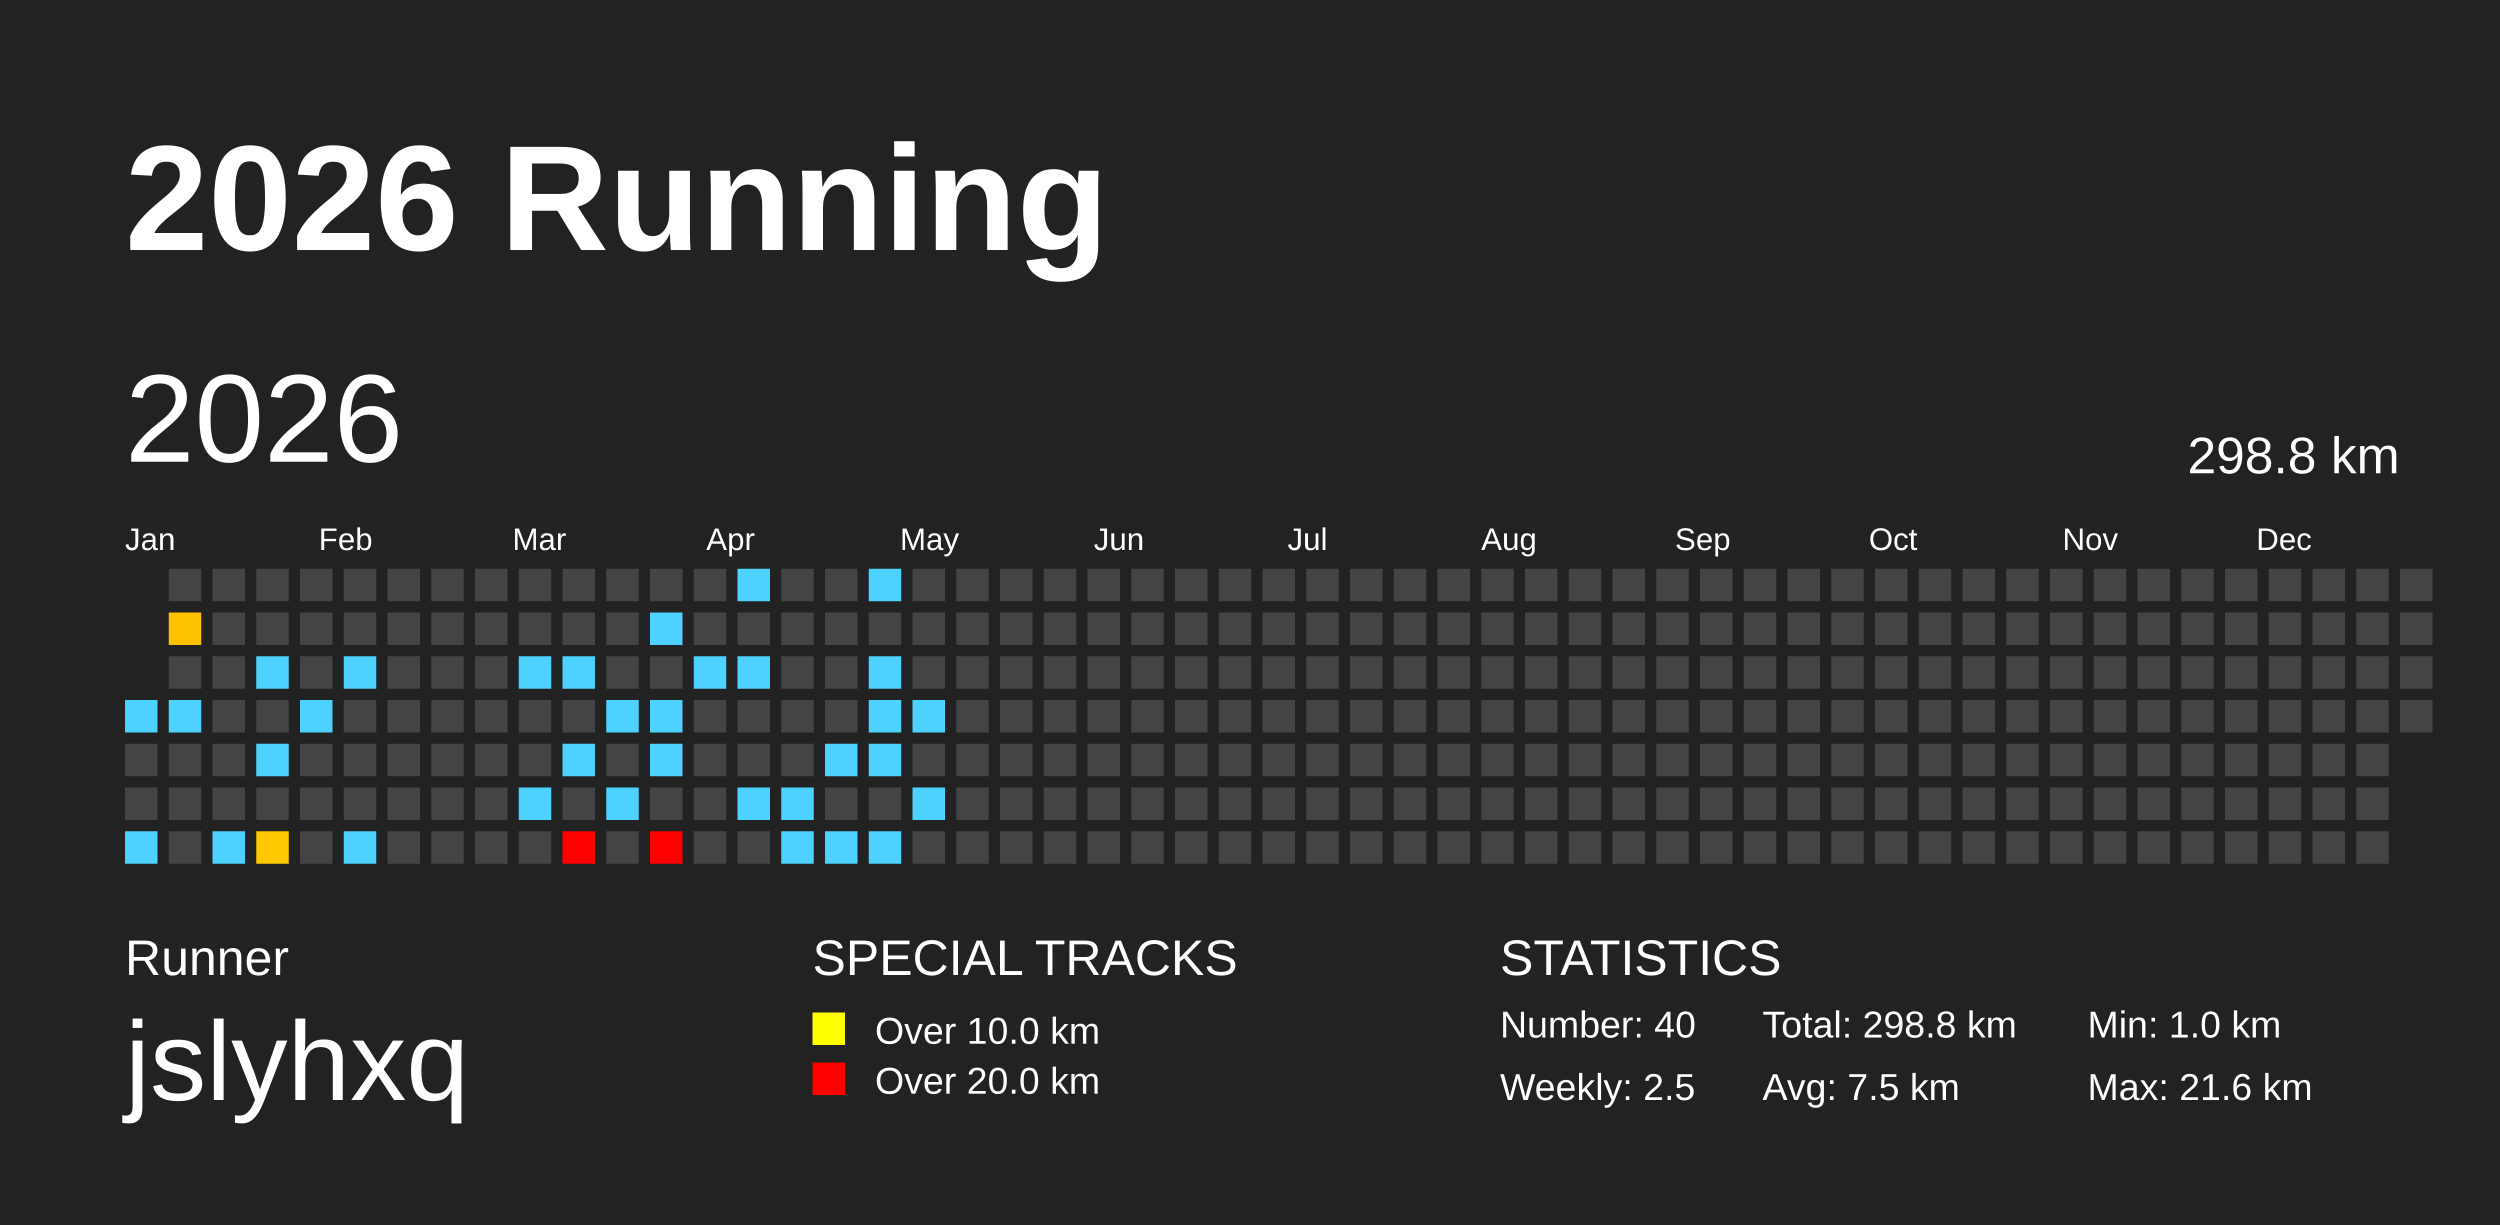
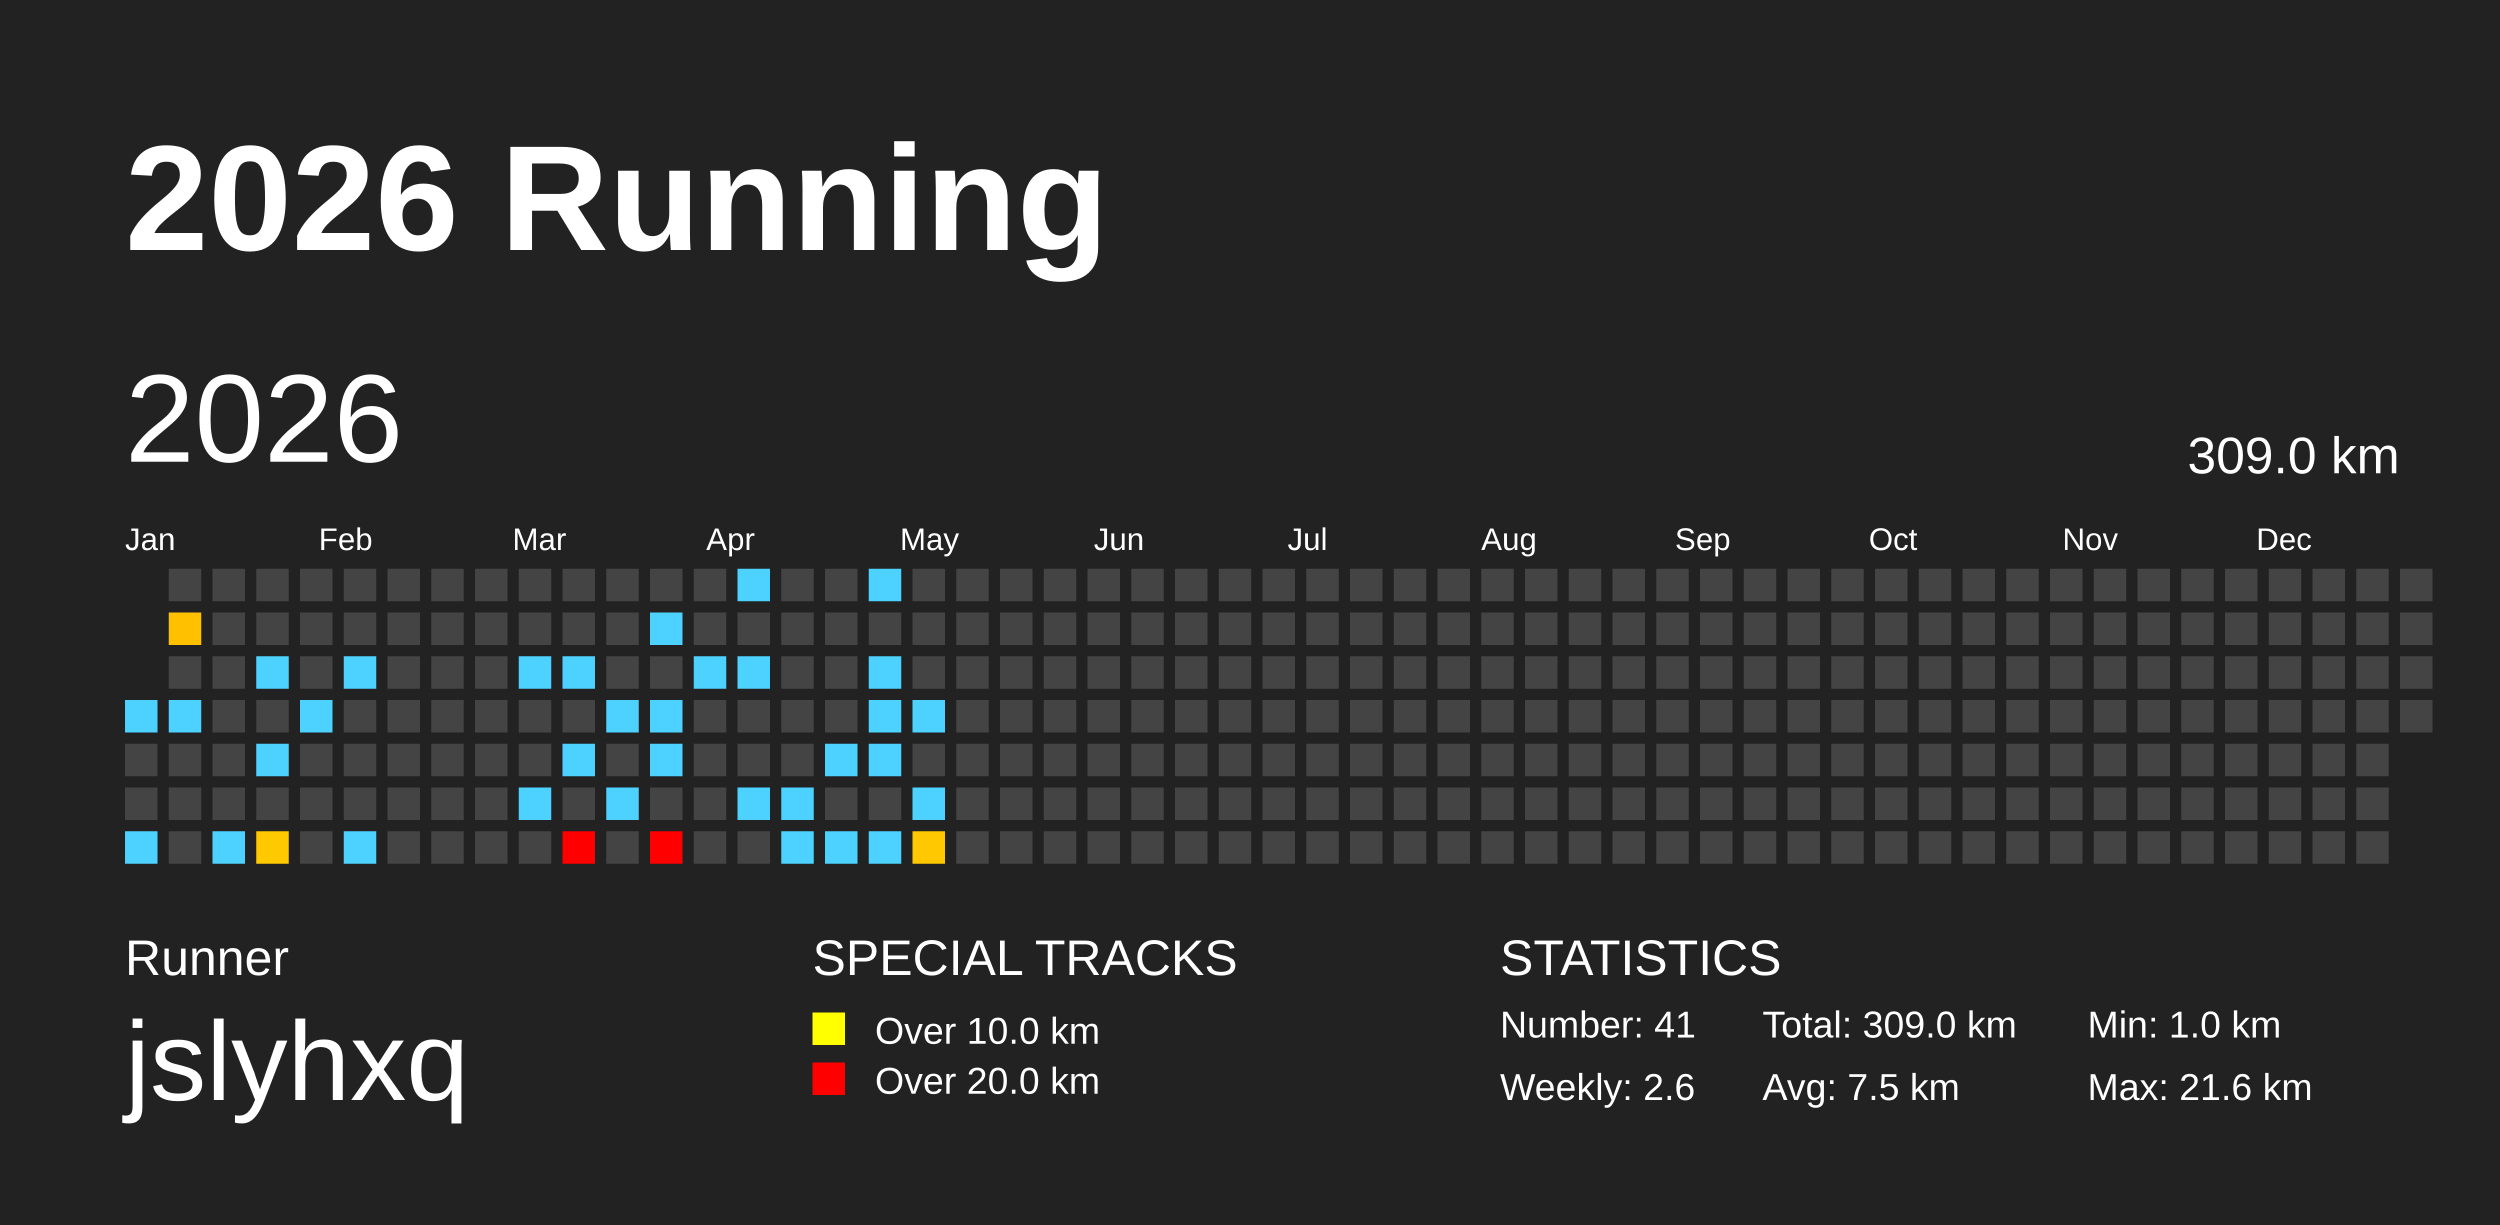
<svg xmlns="http://www.w3.org/2000/svg" baseProfile="full" height="98mm" version="1.1" viewBox="0,0,200,98" width="200mm">
  <defs />
  <rect fill="#222222" height="98" width="200" x="0" y="0" />
  <text fill="#FFFFFF" style="font-size:12px; font-family:Arial; font-weight:bold;" x="10" y="20">2026 Running</text>
  <text fill="#FFFFFF" style="font-size:4px; font-family:Arial" x="10" y="78">Runner</text>
  <text fill="#FFFFFF" style="font-size:9px; font-family:Arial" x="10" y="88">jslyhxq</text>
  <text fill="#FFFFFF" style="font-size:4px; font-family:Arial" x="65" y="78">SPECIAL TRACKS</text>
  <rect fill="yellow" height="2.6" width="2.6" x="65" y="81" />
  <text fill="#FFFFFF" style="font-size:3px; font-family:Arial" x="70" y="83.5">Over 10.0 km</text>
  <rect fill="red" height="2.6" width="2.6" x="65" y="85" />
  <text fill="#FFFFFF" style="font-size:3px; font-family:Arial" x="70" y="87.5">Over 20.0 km</text>
  <text fill="#FFFFFF" style="font-size:4px; font-family:Arial" x="120" y="78">STATISTICS</text>
-   <text fill="#FFFFFF" style="font-size:3px; font-family:Arial" x="120" y="83">Number: 40</text>
-   <text fill="#FFFFFF" style="font-size:3px; font-family:Arial" x="120" y="88">Weekly: 2.5</text>
-   <text fill="#FFFFFF" style="font-size:3px; font-family:Arial" x="141" y="83">Total: 298.8 km</text>
+   <text fill="#FFFFFF" style="font-size:3px; font-family:Arial" x="120" y="83">Number: 41</text>
+   <text fill="#FFFFFF" style="font-size:3px; font-family:Arial" x="120" y="88">Weekly: 2.6</text>
+   <text fill="#FFFFFF" style="font-size:3px; font-family:Arial" x="141" y="83">Total: 309.0 km</text>
  <text fill="#FFFFFF" style="font-size:3px; font-family:Arial" x="141" y="88">Avg: 7.5 km</text>
  <text fill="#FFFFFF" style="font-size:3px; font-family:Arial" x="167" y="83">Min: 1.0 km</text>
  <text fill="#FFFFFF" style="font-size:3px; font-family:Arial" x="167" y="88">Max: 21.6 km</text>
  <text dominant-baseline="hanging" fill="#FFFFFF" style="font-size:10.0px; font-family:Arial;" x="10" y="30">2026</text>
-   <text dominant-baseline="hanging" fill="#FFFFFF" style="font-size:4.125px; font-family:Arial;" x="175" y="35">298.8 km</text>
+   <text dominant-baseline="hanging" fill="#FFFFFF" style="font-size:4.125px; font-family:Arial;" x="175" y="35">309.0 km</text>
  <text fill="#FFFFFF" style="font-size:2.5px; font-family:Arial" x="10.0" y="44">Jan</text>
  <text fill="#FFFFFF" style="font-size:2.5px; font-family:Arial" x="25.5" y="44">Feb</text>
  <text fill="#FFFFFF" style="font-size:2.5px; font-family:Arial" x="41.0" y="44">Mar</text>
  <text fill="#FFFFFF" style="font-size:2.5px; font-family:Arial" x="56.5" y="44">Apr</text>
  <text fill="#FFFFFF" style="font-size:2.5px; font-family:Arial" x="72.0" y="44">May</text>
  <text fill="#FFFFFF" style="font-size:2.5px; font-family:Arial" x="87.5" y="44">Jun</text>
  <text fill="#FFFFFF" style="font-size:2.5px; font-family:Arial" x="103.0" y="44">Jul</text>
  <text fill="#FFFFFF" style="font-size:2.5px; font-family:Arial" x="118.5" y="44">Aug</text>
  <text fill="#FFFFFF" style="font-size:2.5px; font-family:Arial" x="134.0" y="44">Sep</text>
  <text fill="#FFFFFF" style="font-size:2.5px; font-family:Arial" x="149.5" y="44">Oct</text>
  <text fill="#FFFFFF" style="font-size:2.5px; font-family:Arial" x="165.0" y="44">Nov</text>
  <text fill="#FFFFFF" style="font-size:2.5px; font-family:Arial" x="180.5" y="44">Dec</text>
  <rect fill="#4dd2ff" height="2.6" width="2.6" x="10.0" y="56.0" />
  <rect fill="#444444" height="2.6" width="2.6" x="10.0" y="59.5" />
  <rect fill="#444444" height="2.6" width="2.6" x="10.0" y="63.0" />
  <rect fill="#4dd2ff" height="2.6" width="2.6" x="10.0" y="66.5" />
  <rect fill="#444444" height="2.6" width="2.6" x="13.5" y="45.5" />
  <rect fill="#ffc000" height="2.6" width="2.6" x="13.5" y="49.0" />
  <rect fill="#444444" height="2.6" width="2.6" x="13.5" y="52.5" />
  <rect fill="#4dd2ff" height="2.6" width="2.6" x="13.5" y="56.0" />
  <rect fill="#444444" height="2.6" width="2.6" x="13.5" y="59.5" />
  <rect fill="#444444" height="2.6" width="2.6" x="13.5" y="63.0" />
  <rect fill="#444444" height="2.6" width="2.6" x="13.5" y="66.5" />
  <rect fill="#444444" height="2.6" width="2.6" x="17.0" y="45.5" />
  <rect fill="#444444" height="2.6" width="2.6" x="17.0" y="49.0" />
  <rect fill="#444444" height="2.6" width="2.6" x="17.0" y="52.5" />
  <rect fill="#444444" height="2.6" width="2.6" x="17.0" y="56.0" />
  <rect fill="#444444" height="2.6" width="2.6" x="17.0" y="59.5" />
  <rect fill="#444444" height="2.6" width="2.6" x="17.0" y="63.0" />
  <rect fill="#4dd2ff" height="2.6" width="2.6" x="17.0" y="66.5" />
  <rect fill="#444444" height="2.6" width="2.6" x="20.5" y="45.5" />
  <rect fill="#444444" height="2.6" width="2.6" x="20.5" y="49.0" />
  <rect fill="#4dd2ff" height="2.6" width="2.6" x="20.5" y="52.5" />
  <rect fill="#444444" height="2.6" width="2.6" x="20.5" y="56.0" />
  <rect fill="#4dd2ff" height="2.6" width="2.6" x="20.5" y="59.5" />
  <rect fill="#444444" height="2.6" width="2.6" x="20.5" y="63.0" />
  <rect fill="#ffc900" height="2.6" width="2.6" x="20.5" y="66.5" />
  <rect fill="#444444" height="2.6" width="2.6" x="24.0" y="45.5" />
  <rect fill="#444444" height="2.6" width="2.6" x="24.0" y="49.0" />
  <rect fill="#444444" height="2.6" width="2.6" x="24.0" y="52.5" />
  <rect fill="#4dd2ff" height="2.6" width="2.6" x="24.0" y="56.0" />
  <rect fill="#444444" height="2.6" width="2.6" x="24.0" y="59.5" />
  <rect fill="#444444" height="2.6" width="2.6" x="24.0" y="63.0" />
  <rect fill="#444444" height="2.6" width="2.6" x="24.0" y="66.5" />
  <rect fill="#444444" height="2.6" width="2.6" x="27.5" y="45.5" />
  <rect fill="#444444" height="2.6" width="2.6" x="27.5" y="49.0" />
  <rect fill="#4dd2ff" height="2.6" width="2.6" x="27.5" y="52.5" />
  <rect fill="#444444" height="2.6" width="2.6" x="27.5" y="56.0" />
  <rect fill="#444444" height="2.6" width="2.6" x="27.5" y="59.5" />
  <rect fill="#444444" height="2.6" width="2.6" x="27.5" y="63.0" />
  <rect fill="#4dd2ff" height="2.6" width="2.6" x="27.5" y="66.5" />
  <rect fill="#444444" height="2.6" width="2.6" x="31.0" y="45.5" />
  <rect fill="#444444" height="2.6" width="2.6" x="31.0" y="49.0" />
  <rect fill="#444444" height="2.6" width="2.6" x="31.0" y="52.5" />
  <rect fill="#444444" height="2.6" width="2.6" x="31.0" y="56.0" />
  <rect fill="#444444" height="2.6" width="2.6" x="31.0" y="59.5" />
  <rect fill="#444444" height="2.6" width="2.6" x="31.0" y="63.0" />
  <rect fill="#444444" height="2.6" width="2.6" x="31.0" y="66.5" />
  <rect fill="#444444" height="2.6" width="2.6" x="34.5" y="45.5" />
  <rect fill="#444444" height="2.6" width="2.6" x="34.5" y="49.0" />
  <rect fill="#444444" height="2.6" width="2.6" x="34.5" y="52.5" />
  <rect fill="#444444" height="2.6" width="2.6" x="34.5" y="56.0" />
  <rect fill="#444444" height="2.6" width="2.6" x="34.5" y="59.5" />
  <rect fill="#444444" height="2.6" width="2.6" x="34.5" y="63.0" />
  <rect fill="#444444" height="2.6" width="2.6" x="34.5" y="66.5" />
  <rect fill="#444444" height="2.6" width="2.6" x="38.0" y="45.5" />
  <rect fill="#444444" height="2.6" width="2.6" x="38.0" y="49.0" />
  <rect fill="#444444" height="2.6" width="2.6" x="38.0" y="52.5" />
  <rect fill="#444444" height="2.6" width="2.6" x="38.0" y="56.0" />
  <rect fill="#444444" height="2.6" width="2.6" x="38.0" y="59.5" />
  <rect fill="#444444" height="2.6" width="2.6" x="38.0" y="63.0" />
  <rect fill="#444444" height="2.6" width="2.6" x="38.0" y="66.5" />
  <rect fill="#444444" height="2.6" width="2.6" x="41.5" y="45.5" />
  <rect fill="#444444" height="2.6" width="2.6" x="41.5" y="49.0" />
  <rect fill="#4dd2ff" height="2.6" width="2.6" x="41.5" y="52.5" />
  <rect fill="#444444" height="2.6" width="2.6" x="41.5" y="56.0" />
  <rect fill="#444444" height="2.6" width="2.6" x="41.5" y="59.5" />
  <rect fill="#4dd2ff" height="2.6" width="2.6" x="41.5" y="63.0" />
  <rect fill="#444444" height="2.6" width="2.6" x="41.5" y="66.5" />
  <rect fill="#444444" height="2.6" width="2.6" x="45.0" y="45.5" />
  <rect fill="#444444" height="2.6" width="2.6" x="45.0" y="49.0" />
  <rect fill="#4dd2ff" height="2.6" width="2.6" x="45.0" y="52.5" />
  <rect fill="#444444" height="2.6" width="2.6" x="45.0" y="56.0" />
  <rect fill="#4dd2ff" height="2.6" width="2.6" x="45.0" y="59.5" />
  <rect fill="#444444" height="2.6" width="2.6" x="45.0" y="63.0" />
  <rect fill="red" height="2.6" width="2.6" x="45.0" y="66.5" />
  <rect fill="#444444" height="2.6" width="2.6" x="48.5" y="45.5" />
  <rect fill="#444444" height="2.6" width="2.6" x="48.5" y="49.0" />
  <rect fill="#444444" height="2.6" width="2.6" x="48.5" y="52.5" />
  <rect fill="#4dd2ff" height="2.6" width="2.6" x="48.5" y="56.0" />
  <rect fill="#444444" height="2.6" width="2.6" x="48.5" y="59.5" />
  <rect fill="#4dd2ff" height="2.6" width="2.6" x="48.5" y="63.0" />
  <rect fill="#444444" height="2.6" width="2.6" x="48.5" y="66.5" />
  <rect fill="#444444" height="2.6" width="2.6" x="52.0" y="45.5" />
  <rect fill="#4dd2ff" height="2.6" width="2.6" x="52.0" y="49.0" />
  <rect fill="#444444" height="2.6" width="2.6" x="52.0" y="52.5" />
  <rect fill="#4dd2ff" height="2.6" width="2.6" x="52.0" y="56.0" />
  <rect fill="#4dd2ff" height="2.6" width="2.6" x="52.0" y="59.5" />
  <rect fill="#444444" height="2.6" width="2.6" x="52.0" y="63.0" />
  <rect fill="red" height="2.6" width="2.6" x="52.0" y="66.5" />
  <rect fill="#444444" height="2.6" width="2.6" x="55.5" y="45.5" />
  <rect fill="#444444" height="2.6" width="2.6" x="55.5" y="49.0" />
  <rect fill="#4dd2ff" height="2.6" width="2.6" x="55.5" y="52.5" />
  <rect fill="#444444" height="2.6" width="2.6" x="55.5" y="56.0" />
  <rect fill="#444444" height="2.6" width="2.6" x="55.5" y="59.5" />
  <rect fill="#444444" height="2.6" width="2.6" x="55.5" y="63.0" />
  <rect fill="#444444" height="2.6" width="2.6" x="55.5" y="66.5" />
  <rect fill="#4dd2ff" height="2.6" width="2.6" x="59.0" y="45.5" />
  <rect fill="#444444" height="2.6" width="2.6" x="59.0" y="49.0" />
  <rect fill="#4dd2ff" height="2.6" width="2.6" x="59.0" y="52.5" />
  <rect fill="#444444" height="2.6" width="2.6" x="59.0" y="56.0" />
  <rect fill="#444444" height="2.6" width="2.6" x="59.0" y="59.5" />
  <rect fill="#4dd2ff" height="2.6" width="2.6" x="59.0" y="63.0" />
  <rect fill="#444444" height="2.6" width="2.6" x="59.0" y="66.5" />
  <rect fill="#444444" height="2.6" width="2.6" x="62.5" y="45.5" />
  <rect fill="#444444" height="2.6" width="2.6" x="62.5" y="49.0" />
  <rect fill="#444444" height="2.6" width="2.6" x="62.5" y="52.5" />
  <rect fill="#444444" height="2.6" width="2.6" x="62.5" y="56.0" />
  <rect fill="#444444" height="2.6" width="2.6" x="62.5" y="59.5" />
  <rect fill="#4dd2ff" height="2.6" width="2.6" x="62.5" y="63.0" />
  <rect fill="#4dd2ff" height="2.6" width="2.6" x="62.5" y="66.5" />
  <rect fill="#444444" height="2.6" width="2.6" x="66.0" y="45.5" />
  <rect fill="#444444" height="2.6" width="2.6" x="66.0" y="49.0" />
  <rect fill="#444444" height="2.6" width="2.6" x="66.0" y="52.5" />
  <rect fill="#444444" height="2.6" width="2.6" x="66.0" y="56.0" />
  <rect fill="#4dd2ff" height="2.6" width="2.6" x="66.0" y="59.5" />
  <rect fill="#444444" height="2.6" width="2.6" x="66.0" y="63.0" />
  <rect fill="#4dd2ff" height="2.6" width="2.6" x="66.0" y="66.5" />
  <rect fill="#4dd2ff" height="2.6" width="2.6" x="69.5" y="45.5" />
  <rect fill="#444444" height="2.6" width="2.6" x="69.5" y="49.0" />
  <rect fill="#4dd2ff" height="2.6" width="2.6" x="69.5" y="52.5" />
  <rect fill="#4dd2ff" height="2.6" width="2.6" x="69.5" y="56.0" />
  <rect fill="#4dd2ff" height="2.6" width="2.6" x="69.5" y="59.5" />
  <rect fill="#444444" height="2.6" width="2.6" x="69.5" y="63.0" />
  <rect fill="#4dd2ff" height="2.6" width="2.6" x="69.5" y="66.5" />
  <rect fill="#444444" height="2.6" width="2.6" x="73.0" y="45.5" />
  <rect fill="#444444" height="2.6" width="2.6" x="73.0" y="49.0" />
  <rect fill="#444444" height="2.6" width="2.6" x="73.0" y="52.5" />
  <rect fill="#4dd2ff" height="2.6" width="2.6" x="73.0" y="56.0" />
  <rect fill="#444444" height="2.6" width="2.6" x="73.0" y="59.5" />
  <rect fill="#4dd2ff" height="2.6" width="2.6" x="73.0" y="63.0" />
-   <rect fill="#444444" height="2.6" width="2.6" x="73.0" y="66.5" />
+   <rect fill="#ffc800" height="2.6" width="2.6" x="73.0" y="66.5" />
  <rect fill="#444444" height="2.6" width="2.6" x="76.5" y="45.5" />
  <rect fill="#444444" height="2.6" width="2.6" x="76.5" y="49.0" />
  <rect fill="#444444" height="2.6" width="2.6" x="76.5" y="52.5" />
  <rect fill="#444444" height="2.6" width="2.6" x="76.5" y="56.0" />
  <rect fill="#444444" height="2.6" width="2.6" x="76.5" y="59.5" />
  <rect fill="#444444" height="2.6" width="2.6" x="76.5" y="63.0" />
  <rect fill="#444444" height="2.6" width="2.6" x="76.5" y="66.5" />
  <rect fill="#444444" height="2.6" width="2.6" x="80.0" y="45.5" />
  <rect fill="#444444" height="2.6" width="2.6" x="80.0" y="49.0" />
  <rect fill="#444444" height="2.6" width="2.6" x="80.0" y="52.5" />
  <rect fill="#444444" height="2.6" width="2.6" x="80.0" y="56.0" />
  <rect fill="#444444" height="2.6" width="2.6" x="80.0" y="59.5" />
  <rect fill="#444444" height="2.6" width="2.6" x="80.0" y="63.0" />
  <rect fill="#444444" height="2.6" width="2.6" x="80.0" y="66.5" />
  <rect fill="#444444" height="2.6" width="2.6" x="83.5" y="45.5" />
  <rect fill="#444444" height="2.6" width="2.6" x="83.5" y="49.0" />
  <rect fill="#444444" height="2.6" width="2.6" x="83.5" y="52.5" />
  <rect fill="#444444" height="2.6" width="2.6" x="83.5" y="56.0" />
  <rect fill="#444444" height="2.6" width="2.6" x="83.5" y="59.5" />
  <rect fill="#444444" height="2.6" width="2.6" x="83.5" y="63.0" />
  <rect fill="#444444" height="2.6" width="2.6" x="83.5" y="66.5" />
  <rect fill="#444444" height="2.6" width="2.6" x="87.0" y="45.5" />
  <rect fill="#444444" height="2.6" width="2.6" x="87.0" y="49.0" />
  <rect fill="#444444" height="2.6" width="2.6" x="87.0" y="52.5" />
  <rect fill="#444444" height="2.6" width="2.6" x="87.0" y="56.0" />
  <rect fill="#444444" height="2.6" width="2.6" x="87.0" y="59.5" />
  <rect fill="#444444" height="2.6" width="2.6" x="87.0" y="63.0" />
  <rect fill="#444444" height="2.6" width="2.6" x="87.0" y="66.5" />
  <rect fill="#444444" height="2.6" width="2.6" x="90.5" y="45.5" />
  <rect fill="#444444" height="2.6" width="2.6" x="90.5" y="49.0" />
  <rect fill="#444444" height="2.6" width="2.6" x="90.5" y="52.5" />
  <rect fill="#444444" height="2.6" width="2.6" x="90.5" y="56.0" />
  <rect fill="#444444" height="2.6" width="2.6" x="90.5" y="59.5" />
  <rect fill="#444444" height="2.6" width="2.6" x="90.5" y="63.0" />
  <rect fill="#444444" height="2.6" width="2.6" x="90.5" y="66.5" />
  <rect fill="#444444" height="2.6" width="2.6" x="94.0" y="45.5" />
  <rect fill="#444444" height="2.6" width="2.6" x="94.0" y="49.0" />
  <rect fill="#444444" height="2.6" width="2.6" x="94.0" y="52.5" />
  <rect fill="#444444" height="2.6" width="2.6" x="94.0" y="56.0" />
  <rect fill="#444444" height="2.6" width="2.6" x="94.0" y="59.5" />
  <rect fill="#444444" height="2.6" width="2.6" x="94.0" y="63.0" />
  <rect fill="#444444" height="2.6" width="2.6" x="94.0" y="66.5" />
  <rect fill="#444444" height="2.6" width="2.6" x="97.5" y="45.5" />
  <rect fill="#444444" height="2.6" width="2.6" x="97.5" y="49.0" />
  <rect fill="#444444" height="2.6" width="2.6" x="97.5" y="52.5" />
  <rect fill="#444444" height="2.6" width="2.6" x="97.5" y="56.0" />
  <rect fill="#444444" height="2.6" width="2.6" x="97.5" y="59.5" />
  <rect fill="#444444" height="2.6" width="2.6" x="97.5" y="63.0" />
  <rect fill="#444444" height="2.6" width="2.6" x="97.5" y="66.5" />
  <rect fill="#444444" height="2.6" width="2.6" x="101.0" y="45.5" />
  <rect fill="#444444" height="2.6" width="2.6" x="101.0" y="49.0" />
  <rect fill="#444444" height="2.6" width="2.6" x="101.0" y="52.5" />
  <rect fill="#444444" height="2.6" width="2.6" x="101.0" y="56.0" />
  <rect fill="#444444" height="2.6" width="2.6" x="101.0" y="59.5" />
  <rect fill="#444444" height="2.6" width="2.6" x="101.0" y="63.0" />
  <rect fill="#444444" height="2.6" width="2.6" x="101.0" y="66.5" />
  <rect fill="#444444" height="2.6" width="2.6" x="104.5" y="45.5" />
  <rect fill="#444444" height="2.6" width="2.6" x="104.5" y="49.0" />
  <rect fill="#444444" height="2.6" width="2.6" x="104.5" y="52.5" />
  <rect fill="#444444" height="2.6" width="2.6" x="104.5" y="56.0" />
  <rect fill="#444444" height="2.6" width="2.6" x="104.5" y="59.5" />
  <rect fill="#444444" height="2.6" width="2.6" x="104.5" y="63.0" />
  <rect fill="#444444" height="2.6" width="2.6" x="104.5" y="66.5" />
  <rect fill="#444444" height="2.6" width="2.6" x="108.0" y="45.5" />
  <rect fill="#444444" height="2.6" width="2.6" x="108.0" y="49.0" />
  <rect fill="#444444" height="2.6" width="2.6" x="108.0" y="52.5" />
  <rect fill="#444444" height="2.6" width="2.6" x="108.0" y="56.0" />
  <rect fill="#444444" height="2.6" width="2.6" x="108.0" y="59.5" />
  <rect fill="#444444" height="2.6" width="2.6" x="108.0" y="63.0" />
  <rect fill="#444444" height="2.6" width="2.6" x="108.0" y="66.5" />
  <rect fill="#444444" height="2.6" width="2.6" x="111.5" y="45.5" />
  <rect fill="#444444" height="2.6" width="2.6" x="111.5" y="49.0" />
  <rect fill="#444444" height="2.6" width="2.6" x="111.5" y="52.5" />
  <rect fill="#444444" height="2.6" width="2.6" x="111.5" y="56.0" />
  <rect fill="#444444" height="2.6" width="2.6" x="111.5" y="59.5" />
  <rect fill="#444444" height="2.6" width="2.6" x="111.5" y="63.0" />
  <rect fill="#444444" height="2.6" width="2.6" x="111.5" y="66.5" />
  <rect fill="#444444" height="2.6" width="2.6" x="115.0" y="45.5" />
  <rect fill="#444444" height="2.6" width="2.6" x="115.0" y="49.0" />
  <rect fill="#444444" height="2.6" width="2.6" x="115.0" y="52.5" />
  <rect fill="#444444" height="2.6" width="2.6" x="115.0" y="56.0" />
  <rect fill="#444444" height="2.6" width="2.6" x="115.0" y="59.5" />
  <rect fill="#444444" height="2.6" width="2.6" x="115.0" y="63.0" />
  <rect fill="#444444" height="2.6" width="2.6" x="115.0" y="66.5" />
  <rect fill="#444444" height="2.6" width="2.6" x="118.5" y="45.5" />
  <rect fill="#444444" height="2.6" width="2.6" x="118.5" y="49.0" />
  <rect fill="#444444" height="2.6" width="2.6" x="118.5" y="52.5" />
  <rect fill="#444444" height="2.6" width="2.6" x="118.5" y="56.0" />
  <rect fill="#444444" height="2.6" width="2.6" x="118.5" y="59.5" />
  <rect fill="#444444" height="2.6" width="2.6" x="118.5" y="63.0" />
  <rect fill="#444444" height="2.6" width="2.6" x="118.5" y="66.5" />
  <rect fill="#444444" height="2.6" width="2.6" x="122.0" y="45.5" />
  <rect fill="#444444" height="2.6" width="2.6" x="122.0" y="49.0" />
  <rect fill="#444444" height="2.6" width="2.6" x="122.0" y="52.5" />
  <rect fill="#444444" height="2.6" width="2.6" x="122.0" y="56.0" />
  <rect fill="#444444" height="2.6" width="2.6" x="122.0" y="59.5" />
  <rect fill="#444444" height="2.6" width="2.6" x="122.0" y="63.0" />
  <rect fill="#444444" height="2.6" width="2.6" x="122.0" y="66.5" />
  <rect fill="#444444" height="2.6" width="2.6" x="125.5" y="45.5" />
  <rect fill="#444444" height="2.6" width="2.6" x="125.5" y="49.0" />
  <rect fill="#444444" height="2.6" width="2.6" x="125.5" y="52.5" />
  <rect fill="#444444" height="2.6" width="2.6" x="125.5" y="56.0" />
  <rect fill="#444444" height="2.6" width="2.6" x="125.5" y="59.5" />
  <rect fill="#444444" height="2.6" width="2.6" x="125.5" y="63.0" />
  <rect fill="#444444" height="2.6" width="2.6" x="125.5" y="66.5" />
  <rect fill="#444444" height="2.6" width="2.6" x="129.0" y="45.5" />
  <rect fill="#444444" height="2.6" width="2.6" x="129.0" y="49.0" />
  <rect fill="#444444" height="2.6" width="2.6" x="129.0" y="52.5" />
  <rect fill="#444444" height="2.6" width="2.6" x="129.0" y="56.0" />
  <rect fill="#444444" height="2.6" width="2.6" x="129.0" y="59.5" />
  <rect fill="#444444" height="2.6" width="2.6" x="129.0" y="63.0" />
  <rect fill="#444444" height="2.6" width="2.6" x="129.0" y="66.5" />
  <rect fill="#444444" height="2.6" width="2.6" x="132.5" y="45.5" />
  <rect fill="#444444" height="2.6" width="2.6" x="132.5" y="49.0" />
  <rect fill="#444444" height="2.6" width="2.6" x="132.5" y="52.5" />
  <rect fill="#444444" height="2.6" width="2.6" x="132.5" y="56.0" />
  <rect fill="#444444" height="2.6" width="2.6" x="132.5" y="59.5" />
  <rect fill="#444444" height="2.6" width="2.6" x="132.5" y="63.0" />
  <rect fill="#444444" height="2.6" width="2.6" x="132.5" y="66.5" />
  <rect fill="#444444" height="2.6" width="2.6" x="136.0" y="45.5" />
  <rect fill="#444444" height="2.6" width="2.6" x="136.0" y="49.0" />
  <rect fill="#444444" height="2.6" width="2.6" x="136.0" y="52.5" />
  <rect fill="#444444" height="2.6" width="2.6" x="136.0" y="56.0" />
  <rect fill="#444444" height="2.6" width="2.6" x="136.0" y="59.5" />
  <rect fill="#444444" height="2.6" width="2.6" x="136.0" y="63.0" />
  <rect fill="#444444" height="2.6" width="2.6" x="136.0" y="66.5" />
  <rect fill="#444444" height="2.6" width="2.6" x="139.5" y="45.5" />
  <rect fill="#444444" height="2.6" width="2.6" x="139.5" y="49.0" />
  <rect fill="#444444" height="2.6" width="2.6" x="139.5" y="52.5" />
  <rect fill="#444444" height="2.6" width="2.6" x="139.5" y="56.0" />
  <rect fill="#444444" height="2.6" width="2.6" x="139.5" y="59.5" />
  <rect fill="#444444" height="2.6" width="2.6" x="139.5" y="63.0" />
  <rect fill="#444444" height="2.6" width="2.6" x="139.5" y="66.5" />
  <rect fill="#444444" height="2.6" width="2.6" x="143.0" y="45.5" />
  <rect fill="#444444" height="2.6" width="2.6" x="143.0" y="49.0" />
  <rect fill="#444444" height="2.6" width="2.6" x="143.0" y="52.5" />
  <rect fill="#444444" height="2.6" width="2.6" x="143.0" y="56.0" />
  <rect fill="#444444" height="2.6" width="2.6" x="143.0" y="59.5" />
  <rect fill="#444444" height="2.6" width="2.6" x="143.0" y="63.0" />
  <rect fill="#444444" height="2.6" width="2.6" x="143.0" y="66.5" />
  <rect fill="#444444" height="2.6" width="2.6" x="146.5" y="45.5" />
  <rect fill="#444444" height="2.6" width="2.6" x="146.5" y="49.0" />
  <rect fill="#444444" height="2.6" width="2.6" x="146.5" y="52.5" />
  <rect fill="#444444" height="2.6" width="2.6" x="146.5" y="56.0" />
  <rect fill="#444444" height="2.6" width="2.6" x="146.5" y="59.5" />
  <rect fill="#444444" height="2.6" width="2.6" x="146.5" y="63.0" />
  <rect fill="#444444" height="2.6" width="2.6" x="146.5" y="66.5" />
  <rect fill="#444444" height="2.6" width="2.6" x="150.0" y="45.5" />
  <rect fill="#444444" height="2.6" width="2.6" x="150.0" y="49.0" />
  <rect fill="#444444" height="2.6" width="2.6" x="150.0" y="52.5" />
  <rect fill="#444444" height="2.6" width="2.6" x="150.0" y="56.0" />
  <rect fill="#444444" height="2.6" width="2.6" x="150.0" y="59.5" />
  <rect fill="#444444" height="2.6" width="2.6" x="150.0" y="63.0" />
  <rect fill="#444444" height="2.6" width="2.6" x="150.0" y="66.5" />
  <rect fill="#444444" height="2.6" width="2.6" x="153.5" y="45.5" />
  <rect fill="#444444" height="2.6" width="2.6" x="153.5" y="49.0" />
  <rect fill="#444444" height="2.6" width="2.6" x="153.5" y="52.5" />
  <rect fill="#444444" height="2.6" width="2.6" x="153.5" y="56.0" />
  <rect fill="#444444" height="2.6" width="2.6" x="153.5" y="59.5" />
  <rect fill="#444444" height="2.6" width="2.6" x="153.5" y="63.0" />
  <rect fill="#444444" height="2.6" width="2.6" x="153.5" y="66.5" />
  <rect fill="#444444" height="2.6" width="2.6" x="157.0" y="45.5" />
  <rect fill="#444444" height="2.6" width="2.6" x="157.0" y="49.0" />
  <rect fill="#444444" height="2.6" width="2.6" x="157.0" y="52.5" />
  <rect fill="#444444" height="2.6" width="2.6" x="157.0" y="56.0" />
  <rect fill="#444444" height="2.6" width="2.6" x="157.0" y="59.5" />
  <rect fill="#444444" height="2.6" width="2.6" x="157.0" y="63.0" />
  <rect fill="#444444" height="2.6" width="2.6" x="157.0" y="66.5" />
  <rect fill="#444444" height="2.6" width="2.6" x="160.5" y="45.5" />
  <rect fill="#444444" height="2.6" width="2.6" x="160.5" y="49.0" />
  <rect fill="#444444" height="2.6" width="2.6" x="160.5" y="52.5" />
  <rect fill="#444444" height="2.6" width="2.6" x="160.5" y="56.0" />
  <rect fill="#444444" height="2.6" width="2.6" x="160.5" y="59.5" />
  <rect fill="#444444" height="2.6" width="2.6" x="160.5" y="63.0" />
  <rect fill="#444444" height="2.6" width="2.6" x="160.5" y="66.5" />
  <rect fill="#444444" height="2.6" width="2.6" x="164.0" y="45.5" />
  <rect fill="#444444" height="2.6" width="2.6" x="164.0" y="49.0" />
  <rect fill="#444444" height="2.6" width="2.6" x="164.0" y="52.5" />
  <rect fill="#444444" height="2.6" width="2.6" x="164.0" y="56.0" />
  <rect fill="#444444" height="2.6" width="2.6" x="164.0" y="59.5" />
  <rect fill="#444444" height="2.6" width="2.6" x="164.0" y="63.0" />
  <rect fill="#444444" height="2.6" width="2.6" x="164.0" y="66.5" />
  <rect fill="#444444" height="2.6" width="2.6" x="167.5" y="45.5" />
  <rect fill="#444444" height="2.6" width="2.6" x="167.5" y="49.0" />
  <rect fill="#444444" height="2.6" width="2.6" x="167.5" y="52.5" />
  <rect fill="#444444" height="2.6" width="2.6" x="167.5" y="56.0" />
  <rect fill="#444444" height="2.6" width="2.6" x="167.5" y="59.5" />
  <rect fill="#444444" height="2.6" width="2.6" x="167.5" y="63.0" />
  <rect fill="#444444" height="2.6" width="2.6" x="167.5" y="66.5" />
  <rect fill="#444444" height="2.6" width="2.6" x="171.0" y="45.5" />
  <rect fill="#444444" height="2.6" width="2.6" x="171.0" y="49.0" />
  <rect fill="#444444" height="2.6" width="2.6" x="171.0" y="52.5" />
  <rect fill="#444444" height="2.6" width="2.6" x="171.0" y="56.0" />
  <rect fill="#444444" height="2.6" width="2.6" x="171.0" y="59.5" />
  <rect fill="#444444" height="2.6" width="2.6" x="171.0" y="63.0" />
  <rect fill="#444444" height="2.6" width="2.6" x="171.0" y="66.5" />
  <rect fill="#444444" height="2.6" width="2.6" x="174.5" y="45.5" />
  <rect fill="#444444" height="2.6" width="2.6" x="174.5" y="49.0" />
  <rect fill="#444444" height="2.6" width="2.6" x="174.5" y="52.5" />
  <rect fill="#444444" height="2.6" width="2.6" x="174.5" y="56.0" />
  <rect fill="#444444" height="2.6" width="2.6" x="174.5" y="59.5" />
  <rect fill="#444444" height="2.6" width="2.6" x="174.5" y="63.0" />
  <rect fill="#444444" height="2.6" width="2.6" x="174.5" y="66.5" />
  <rect fill="#444444" height="2.6" width="2.6" x="178.0" y="45.5" />
  <rect fill="#444444" height="2.6" width="2.6" x="178.0" y="49.0" />
  <rect fill="#444444" height="2.6" width="2.6" x="178.0" y="52.5" />
  <rect fill="#444444" height="2.6" width="2.6" x="178.0" y="56.0" />
  <rect fill="#444444" height="2.6" width="2.6" x="178.0" y="59.5" />
  <rect fill="#444444" height="2.6" width="2.6" x="178.0" y="63.0" />
  <rect fill="#444444" height="2.6" width="2.6" x="178.0" y="66.5" />
  <rect fill="#444444" height="2.6" width="2.6" x="181.5" y="45.5" />
  <rect fill="#444444" height="2.6" width="2.6" x="181.5" y="49.0" />
  <rect fill="#444444" height="2.6" width="2.6" x="181.5" y="52.5" />
  <rect fill="#444444" height="2.6" width="2.6" x="181.5" y="56.0" />
  <rect fill="#444444" height="2.6" width="2.6" x="181.5" y="59.5" />
  <rect fill="#444444" height="2.6" width="2.6" x="181.5" y="63.0" />
  <rect fill="#444444" height="2.6" width="2.6" x="181.5" y="66.5" />
  <rect fill="#444444" height="2.6" width="2.6" x="185.0" y="45.5" />
  <rect fill="#444444" height="2.6" width="2.6" x="185.0" y="49.0" />
  <rect fill="#444444" height="2.6" width="2.6" x="185.0" y="52.5" />
  <rect fill="#444444" height="2.6" width="2.6" x="185.0" y="56.0" />
  <rect fill="#444444" height="2.6" width="2.6" x="185.0" y="59.5" />
  <rect fill="#444444" height="2.6" width="2.6" x="185.0" y="63.0" />
  <rect fill="#444444" height="2.6" width="2.6" x="185.0" y="66.5" />
  <rect fill="#444444" height="2.6" width="2.6" x="188.5" y="45.5" />
  <rect fill="#444444" height="2.6" width="2.6" x="188.5" y="49.0" />
  <rect fill="#444444" height="2.6" width="2.6" x="188.5" y="52.5" />
  <rect fill="#444444" height="2.6" width="2.6" x="188.5" y="56.0" />
  <rect fill="#444444" height="2.6" width="2.6" x="188.5" y="59.5" />
  <rect fill="#444444" height="2.6" width="2.6" x="188.5" y="63.0" />
  <rect fill="#444444" height="2.6" width="2.6" x="188.5" y="66.5" />
  <rect fill="#444444" height="2.6" width="2.6" x="192.0" y="45.5" />
  <rect fill="#444444" height="2.6" width="2.6" x="192.0" y="49.0" />
  <rect fill="#444444" height="2.6" width="2.6" x="192.0" y="52.5" />
  <rect fill="#444444" height="2.6" width="2.6" x="192.0" y="56.0" />
</svg>
